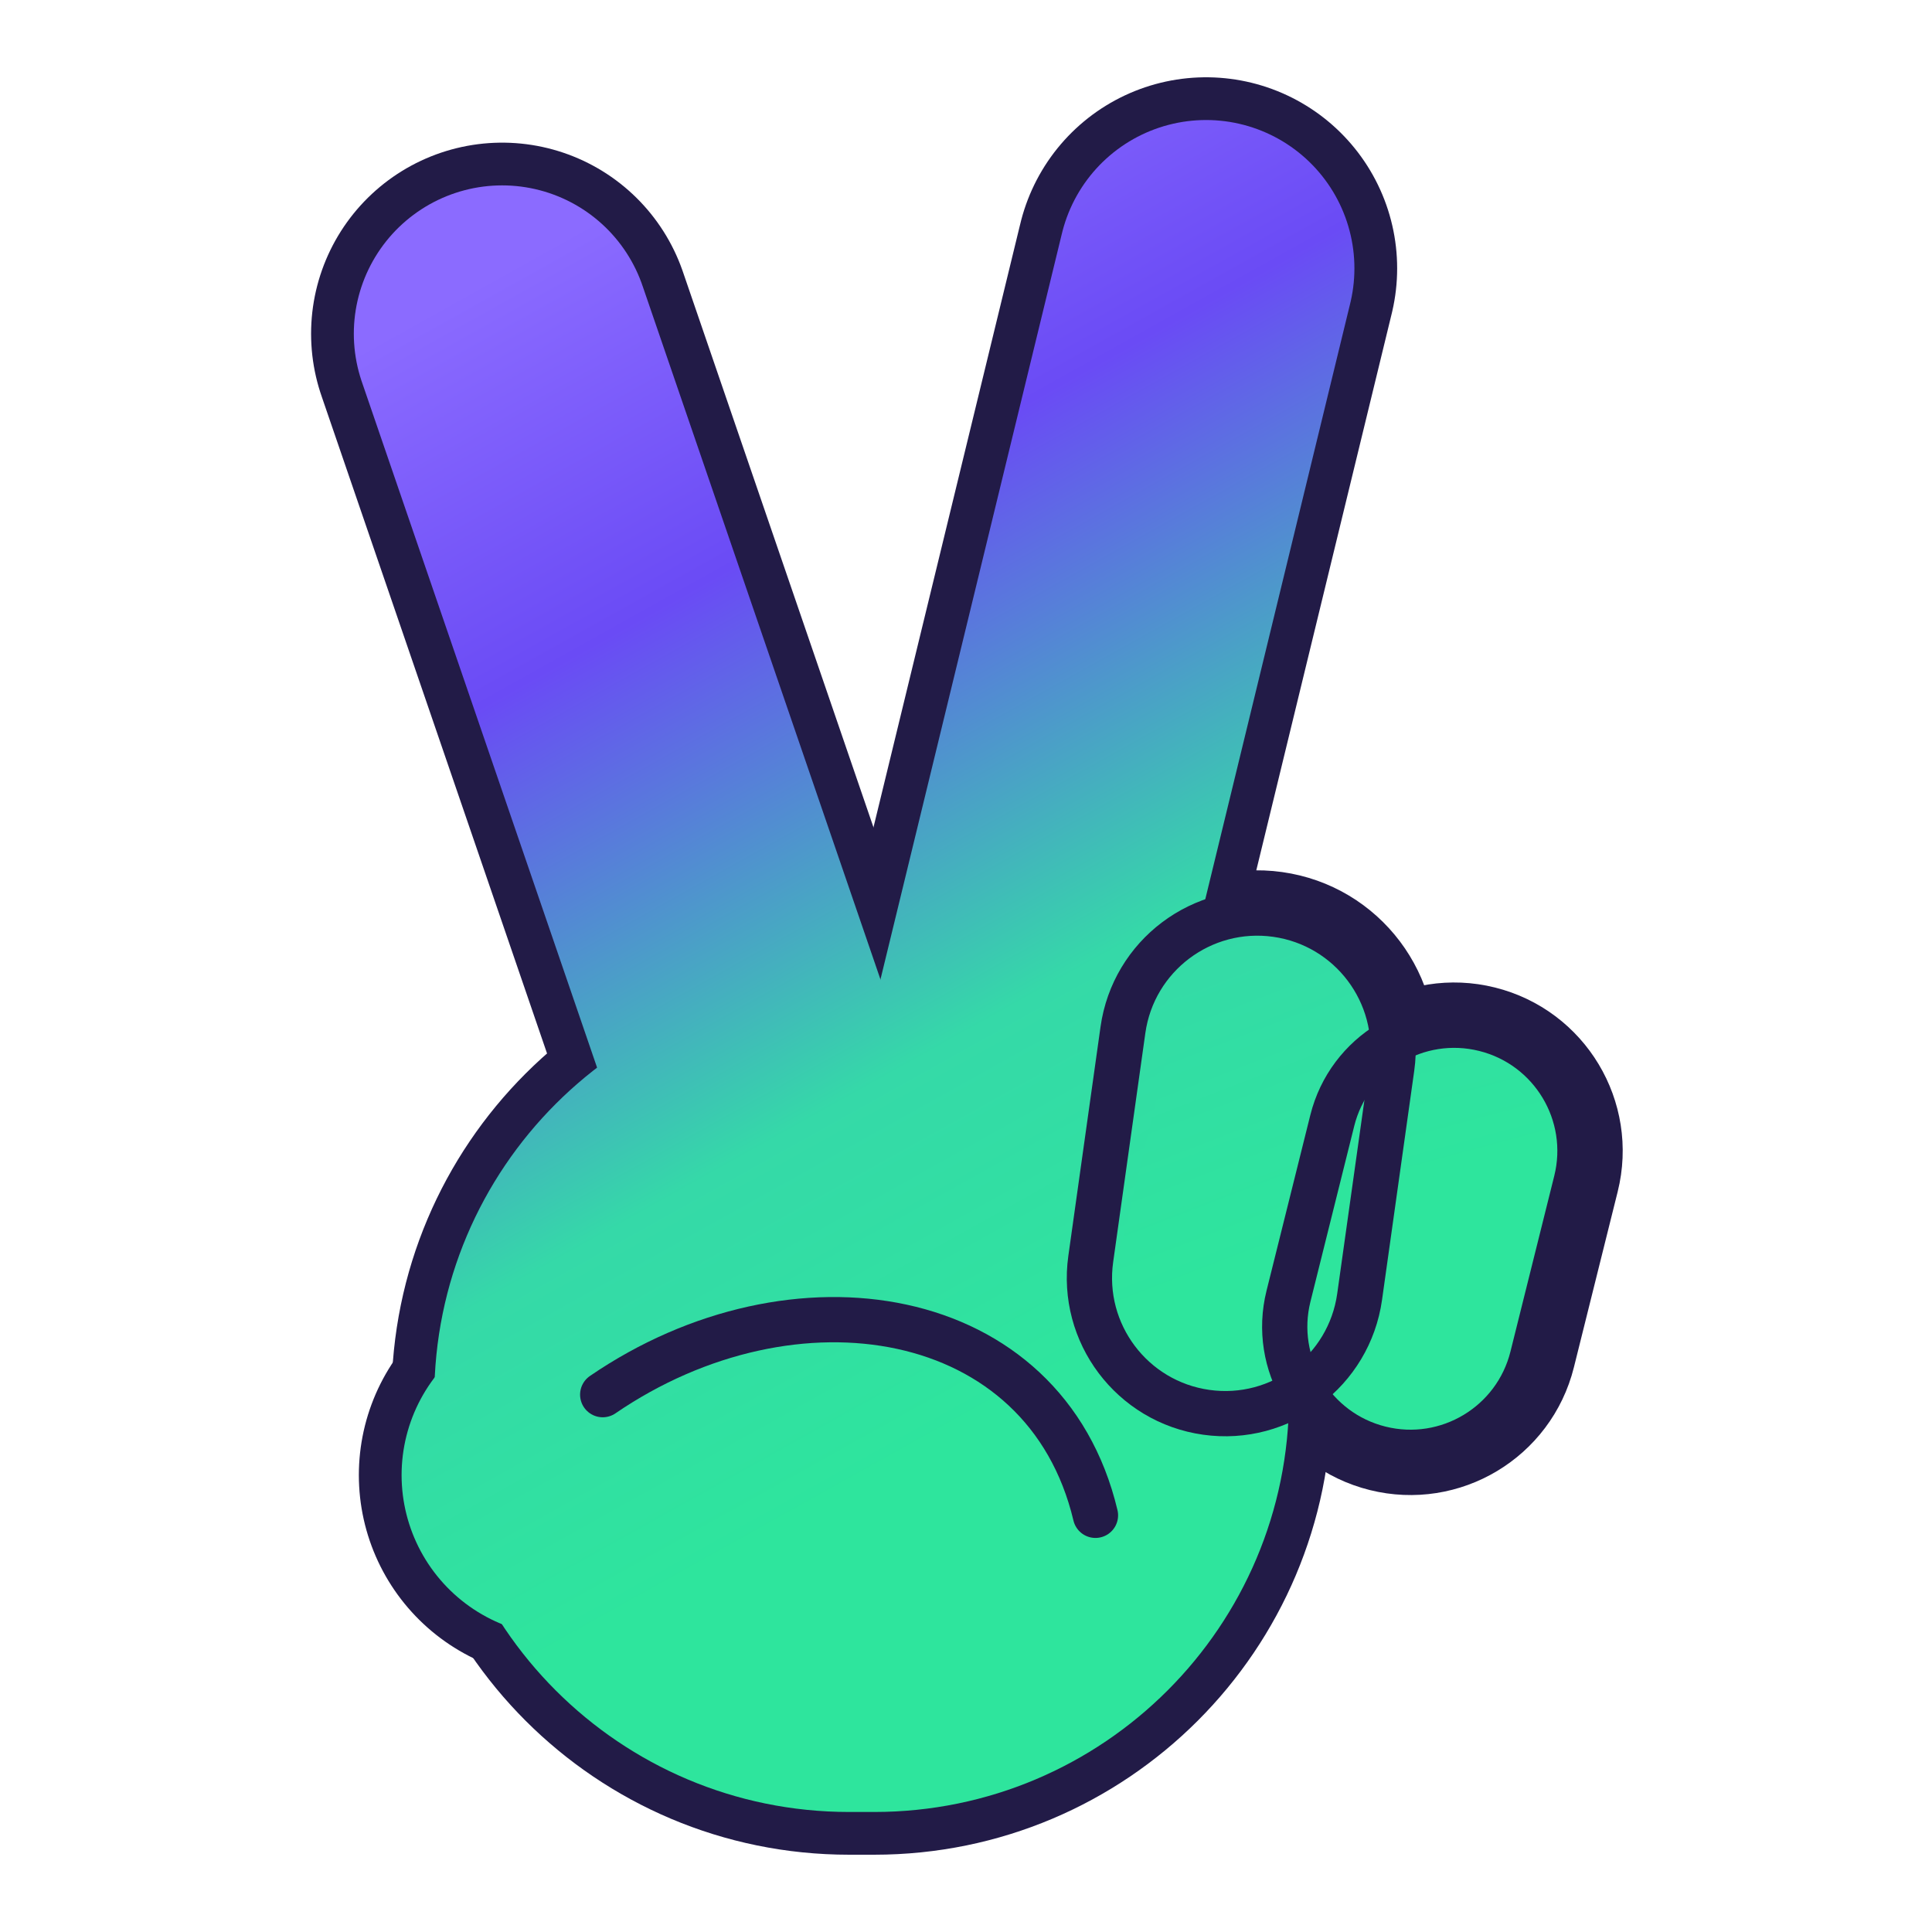
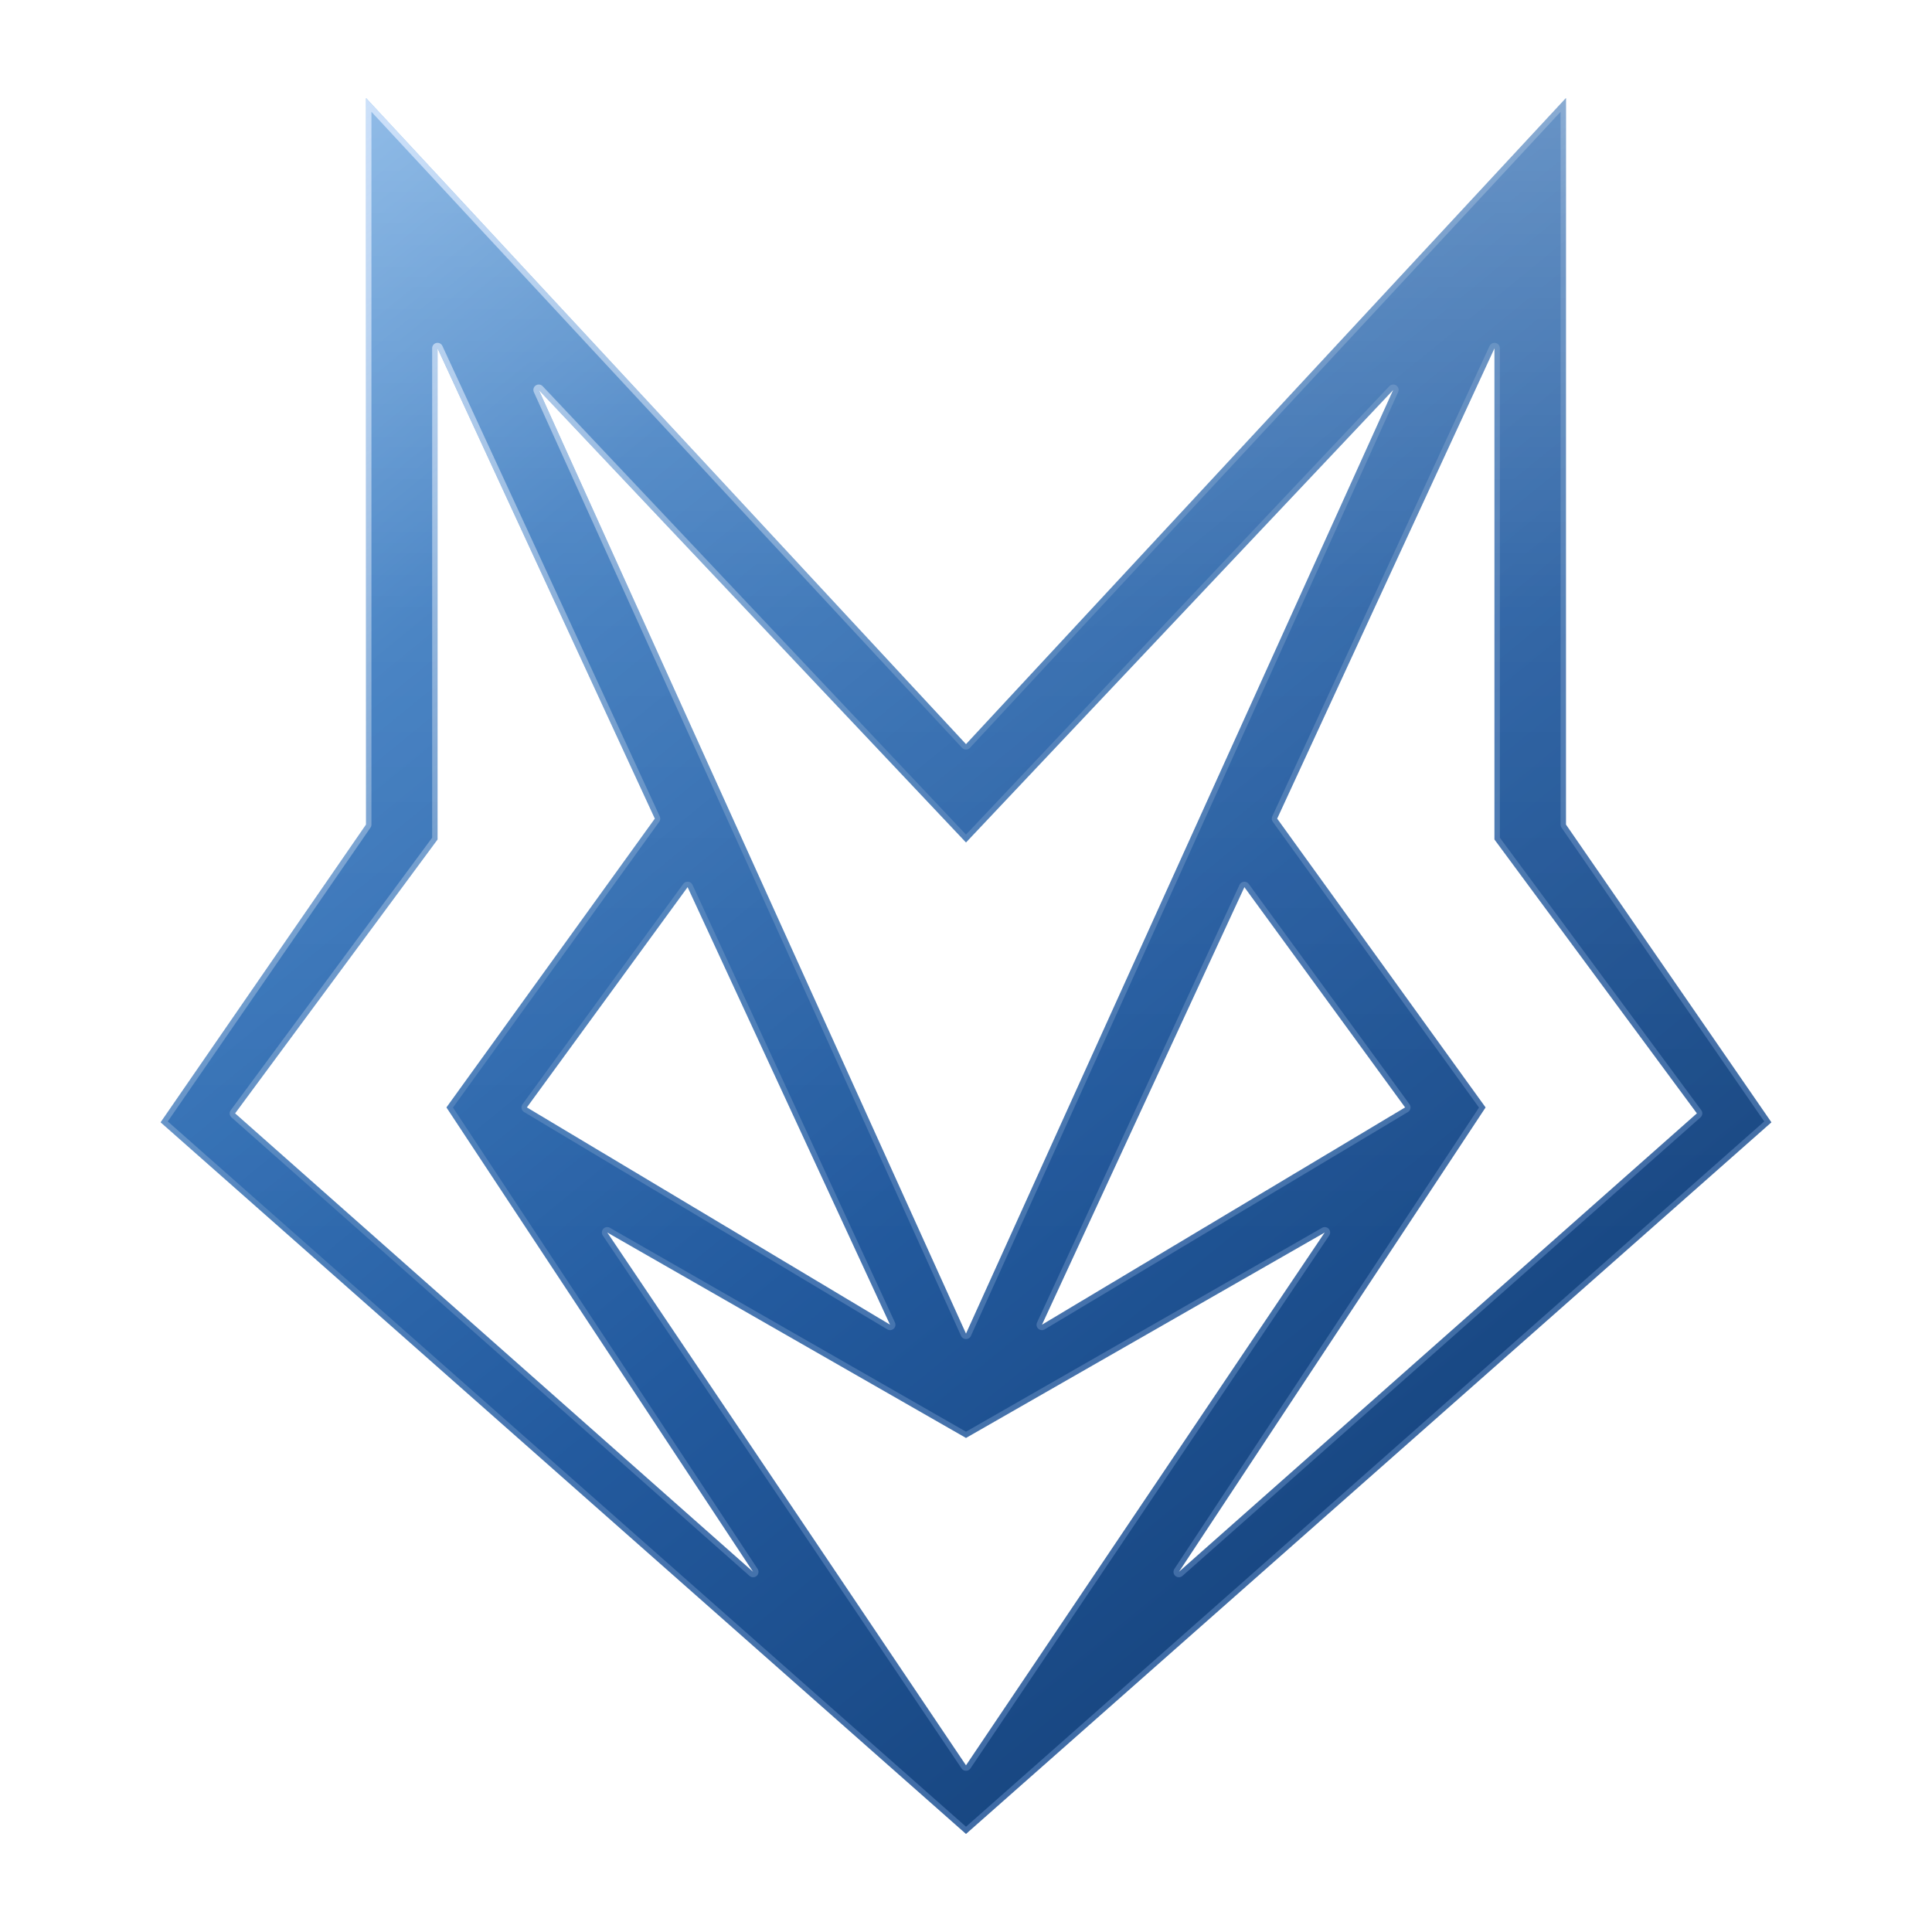
<svg xmlns="http://www.w3.org/2000/svg" width="1024" height="1024" viewBox="0 0 1024 1024">
  <defs>
-     <linearGradient id="handGrad" gradientUnits="userSpaceOnUse" x1="380" y1="170" x2="620" y2="600">
-       <stop offset="0" stop-color="#8B6BFF" />
-       <stop offset="0.30" stop-color="#6A4BF5" />
-       <stop offset="0.72" stop-color="#35D9A8" />
-       <stop offset="1" stop-color="#2EE59D" />
+     <linearGradient id="mFill" gradientUnits="userSpaceOnUse" x1="153.4" y1="52.0" x2="904.7" y2="972.0">
+       <stop offset="0" stop-color="#6FA9E2" />
+       <stop offset="0.22" stop-color="#3E7CC0" />
+       <stop offset="0.55" stop-color="#235A9E" />
+       <stop offset="0.82" stop-color="#17457F" />
+       <stop offset="1" stop-color="#133C72" />
    </linearGradient>
+     <linearGradient id="mGloss" gradientUnits="userSpaceOnUse" x1="512" y1="52.0" x2="512" y2="659.2">
+       <stop offset="0" stop-color="#FFFFFF" stop-opacity="0.26" />
+       <stop offset="0.45" stop-color="#FFFFFF" stop-opacity="0.07" />
+       <stop offset="1" stop-color="#FFFFFF" stop-opacity="0" />
+     </linearGradient>
+     <linearGradient id="mEdge" gradientUnits="userSpaceOnUse" x1="170.5" y1="52.0" x2="853.5" y2="972.0">
+       <stop offset="0" stop-color="#DCEAFF" stop-opacity="0.80" />
+       <stop offset="0.40" stop-color="#FFFFFF" stop-opacity="0.14" />
+       <stop offset="1" stop-color="#7FB2FF" stop-opacity="0.34" />
+     </linearGradient>
+     <clipPath id="mClip">
+       <path d="M194.02,437.04L85.14,594.85L512.00,972.00L938.86,594.85L829.98,437.04L829.98,52.00L512.00,394.44L194.02,52.00Z M512.00,446.51L738.45,206.65L512.00,706.89L285.55,206.65Z M347.09,433.89L236.63,586.96L399.17,833.13L124.59,590.11L231.90,444.93L231.90,184.56Z M792.10,184.56L792.10,444.93L899.41,590.11L624.83,833.13L787.37,586.96L676.91,433.89Z M471.76,702.15L279.24,586.96L364.45,470.18Z M659.55,470.18L744.76,586.96L552.24,702.15Z M512.00,762.12L702.15,653.23L512.00,935.70L321.85,653.23Z" />
+     </clipPath>
+     <filter id="mDrop" x="-25%" y="-25%" width="150%" height="150%">
+       <feGaussianBlur stdDeviation="15.64" />
+     </filter>
  </defs>
-   <g transform="translate(-176.24,-118.94) scale(1.3325)">
-     <g stroke-linecap="round" stroke-linejoin="round">
-       <g fill="#221B47" stroke="#221B47">
-         <path d="M 470,480 H 480 A 165,165 0 0 1 645,645 V 645 A 165,165 0 0 1 480,810 H 470 A 165,165 0 0 1 305,645 V 645 A 165,165 0 0 1 470,480 Z" fill="#221B47" stroke="#221B47" stroke-width="34" />
-         <path d="M 356,676 L 520,706" fill="#221B47" stroke="#221B47" stroke-width="162" />
-         <path d="M 626,452 H 626 A 54,54 0 0 1 680,506 V 598 A 54,54 0 0 1 626,652 H 626 A 54,54 0 0 1 572,598 V 506 A 54,54 0 0 1 626,452 Z" transform="rotate(8 626 552)" fill="#221B47" stroke="#221B47" stroke-width="34" />
-         <path d="M 702,496 H 702 A 50,50 0 0 1 752,546 V 618 A 50,50 0 0 1 702,668 H 702 A 50,50 0 0 1 652,618 V 546 A 50,50 0 0 1 702,496 Z" transform="rotate(14 702 582)" fill="#221B47" stroke="#221B47" stroke-width="34" />
-         <path d="M 332,222 L 450,566" fill="#221B47" stroke="#221B47" stroke-width="152" />
-         <path d="M 612,196 L 522,566" fill="#221B47" stroke="#221B47" stroke-width="152" />
-       </g>
-       <g fill="url(#handGrad)" stroke="url(#handGrad)">
-         <path d="M 470,480 H 480 A 165,165 0 0 1 645,645 V 645 A 165,165 0 0 1 480,810 H 470 A 165,165 0 0 1 305,645 V 645 A 165,165 0 0 1 470,480 Z" fill="url(#handGrad)" stroke="url(#handGrad)" stroke-width="0" />
-         <path d="M 356,676 L 520,706" fill="url(#handGrad)" stroke="url(#handGrad)" stroke-width="128" />
-         <path d="M 626,452 H 626 A 54,54 0 0 1 680,506 V 598 A 54,54 0 0 1 626,652 H 626 A 54,54 0 0 1 572,598 V 506 A 54,54 0 0 1 626,452 Z" transform="rotate(8 626 552)" fill="url(#handGrad)" stroke="url(#handGrad)" stroke-width="0" />
-         <path d="M 702,496 H 702 A 50,50 0 0 1 752,546 V 618 A 50,50 0 0 1 702,668 H 702 A 50,50 0 0 1 652,618 V 546 A 50,50 0 0 1 702,496 Z" transform="rotate(14 702 582)" fill="url(#handGrad)" stroke="url(#handGrad)" stroke-width="0" />
-         <path d="M 332,222 L 450,566" fill="url(#handGrad)" stroke="url(#handGrad)" stroke-width="118" />
-         <path d="M 612,196 L 522,566" fill="url(#handGrad)" stroke="url(#handGrad)" stroke-width="118" />
-       </g>
-       <g fill="none" stroke="#221B47" stroke-width="18">
-         <path d="M 626,452 H 626 A 54,54 0 0 1 680,506 V 598 A 54,54 0 0 1 626,652 H 626 A 54,54 0 0 1 572,598 V 506 A 54,54 0 0 1 626,452 Z" transform="rotate(8 626 552)" />
-         <path d="M 702,496 H 702 A 50,50 0 0 1 752,546 V 618 A 50,50 0 0 1 702,668 H 702 A 50,50 0 0 1 652,618 V 546 A 50,50 0 0 1 702,496 Z" transform="rotate(14 702 582)" />
-         <path d="M 372,644 C 448,592 548,608 568,692" />
-       </g>
-     </g>
+   <path d="M194.02,437.04L85.14,594.85L512.00,972.00L938.86,594.85L829.98,437.04L829.98,52.00L512.00,394.44L194.02,52.00Z M512.00,446.51L738.45,206.65L512.00,706.89L285.55,206.65Z M347.09,433.89L236.63,586.96L399.17,833.13L124.59,590.11L231.90,444.93L231.90,184.56Z M792.10,184.56L792.10,444.93L899.41,590.11L624.83,833.13L787.37,586.96L676.91,433.89Z M471.76,702.15L279.24,586.96L364.45,470.18Z M659.55,470.18L744.76,586.96L552.24,702.15Z M512.00,762.12L702.15,653.23L512.00,935.70L321.85,653.23Z" fill="url(#mFill)" />
+   <g clip-path="url(#mClip)">
+     <path d="M194.02,437.04L85.14,594.85L512.00,972.00L938.86,594.85L829.98,437.04L829.98,52.00L512.00,394.44L194.02,52.00Z M512.00,446.51L738.45,206.65L512.00,706.89L285.55,206.65Z M347.09,433.89L236.63,586.96L399.17,833.13L124.59,590.11L231.90,444.93L231.90,184.56Z M792.10,184.56L792.10,444.93L899.41,590.11L624.83,833.13L787.37,586.96L676.91,433.89Z M471.76,702.15L279.24,586.96L364.45,470.18Z M659.55,470.18L744.76,586.96L552.24,702.15Z M512.00,762.12L702.15,653.23L512.00,935.70L321.85,653.23Z" fill="url(#mGloss)" />
+     <path d="M194.02,437.04L85.14,594.85L512.00,972.00L938.86,594.85L829.98,437.04L829.98,52.00L512.00,394.44L194.02,52.00Z M512.00,446.51L738.45,206.65L512.00,706.89L285.55,206.65Z M347.09,433.89L236.63,586.96L399.17,833.13L124.59,590.11L231.90,444.93L231.90,184.56Z M792.10,184.56L792.10,444.93L899.41,590.11L624.83,833.13L787.37,586.96L676.91,433.89Z M471.76,702.15L279.24,586.96L364.45,470.18Z M659.55,470.18L744.76,586.96L552.24,702.15Z M512.00,762.12L702.15,653.23L512.00,935.70L321.85,653.23Z" fill="none" stroke="url(#mEdge)" stroke-width="5.70" stroke-linejoin="round" />
  </g>
</svg>
